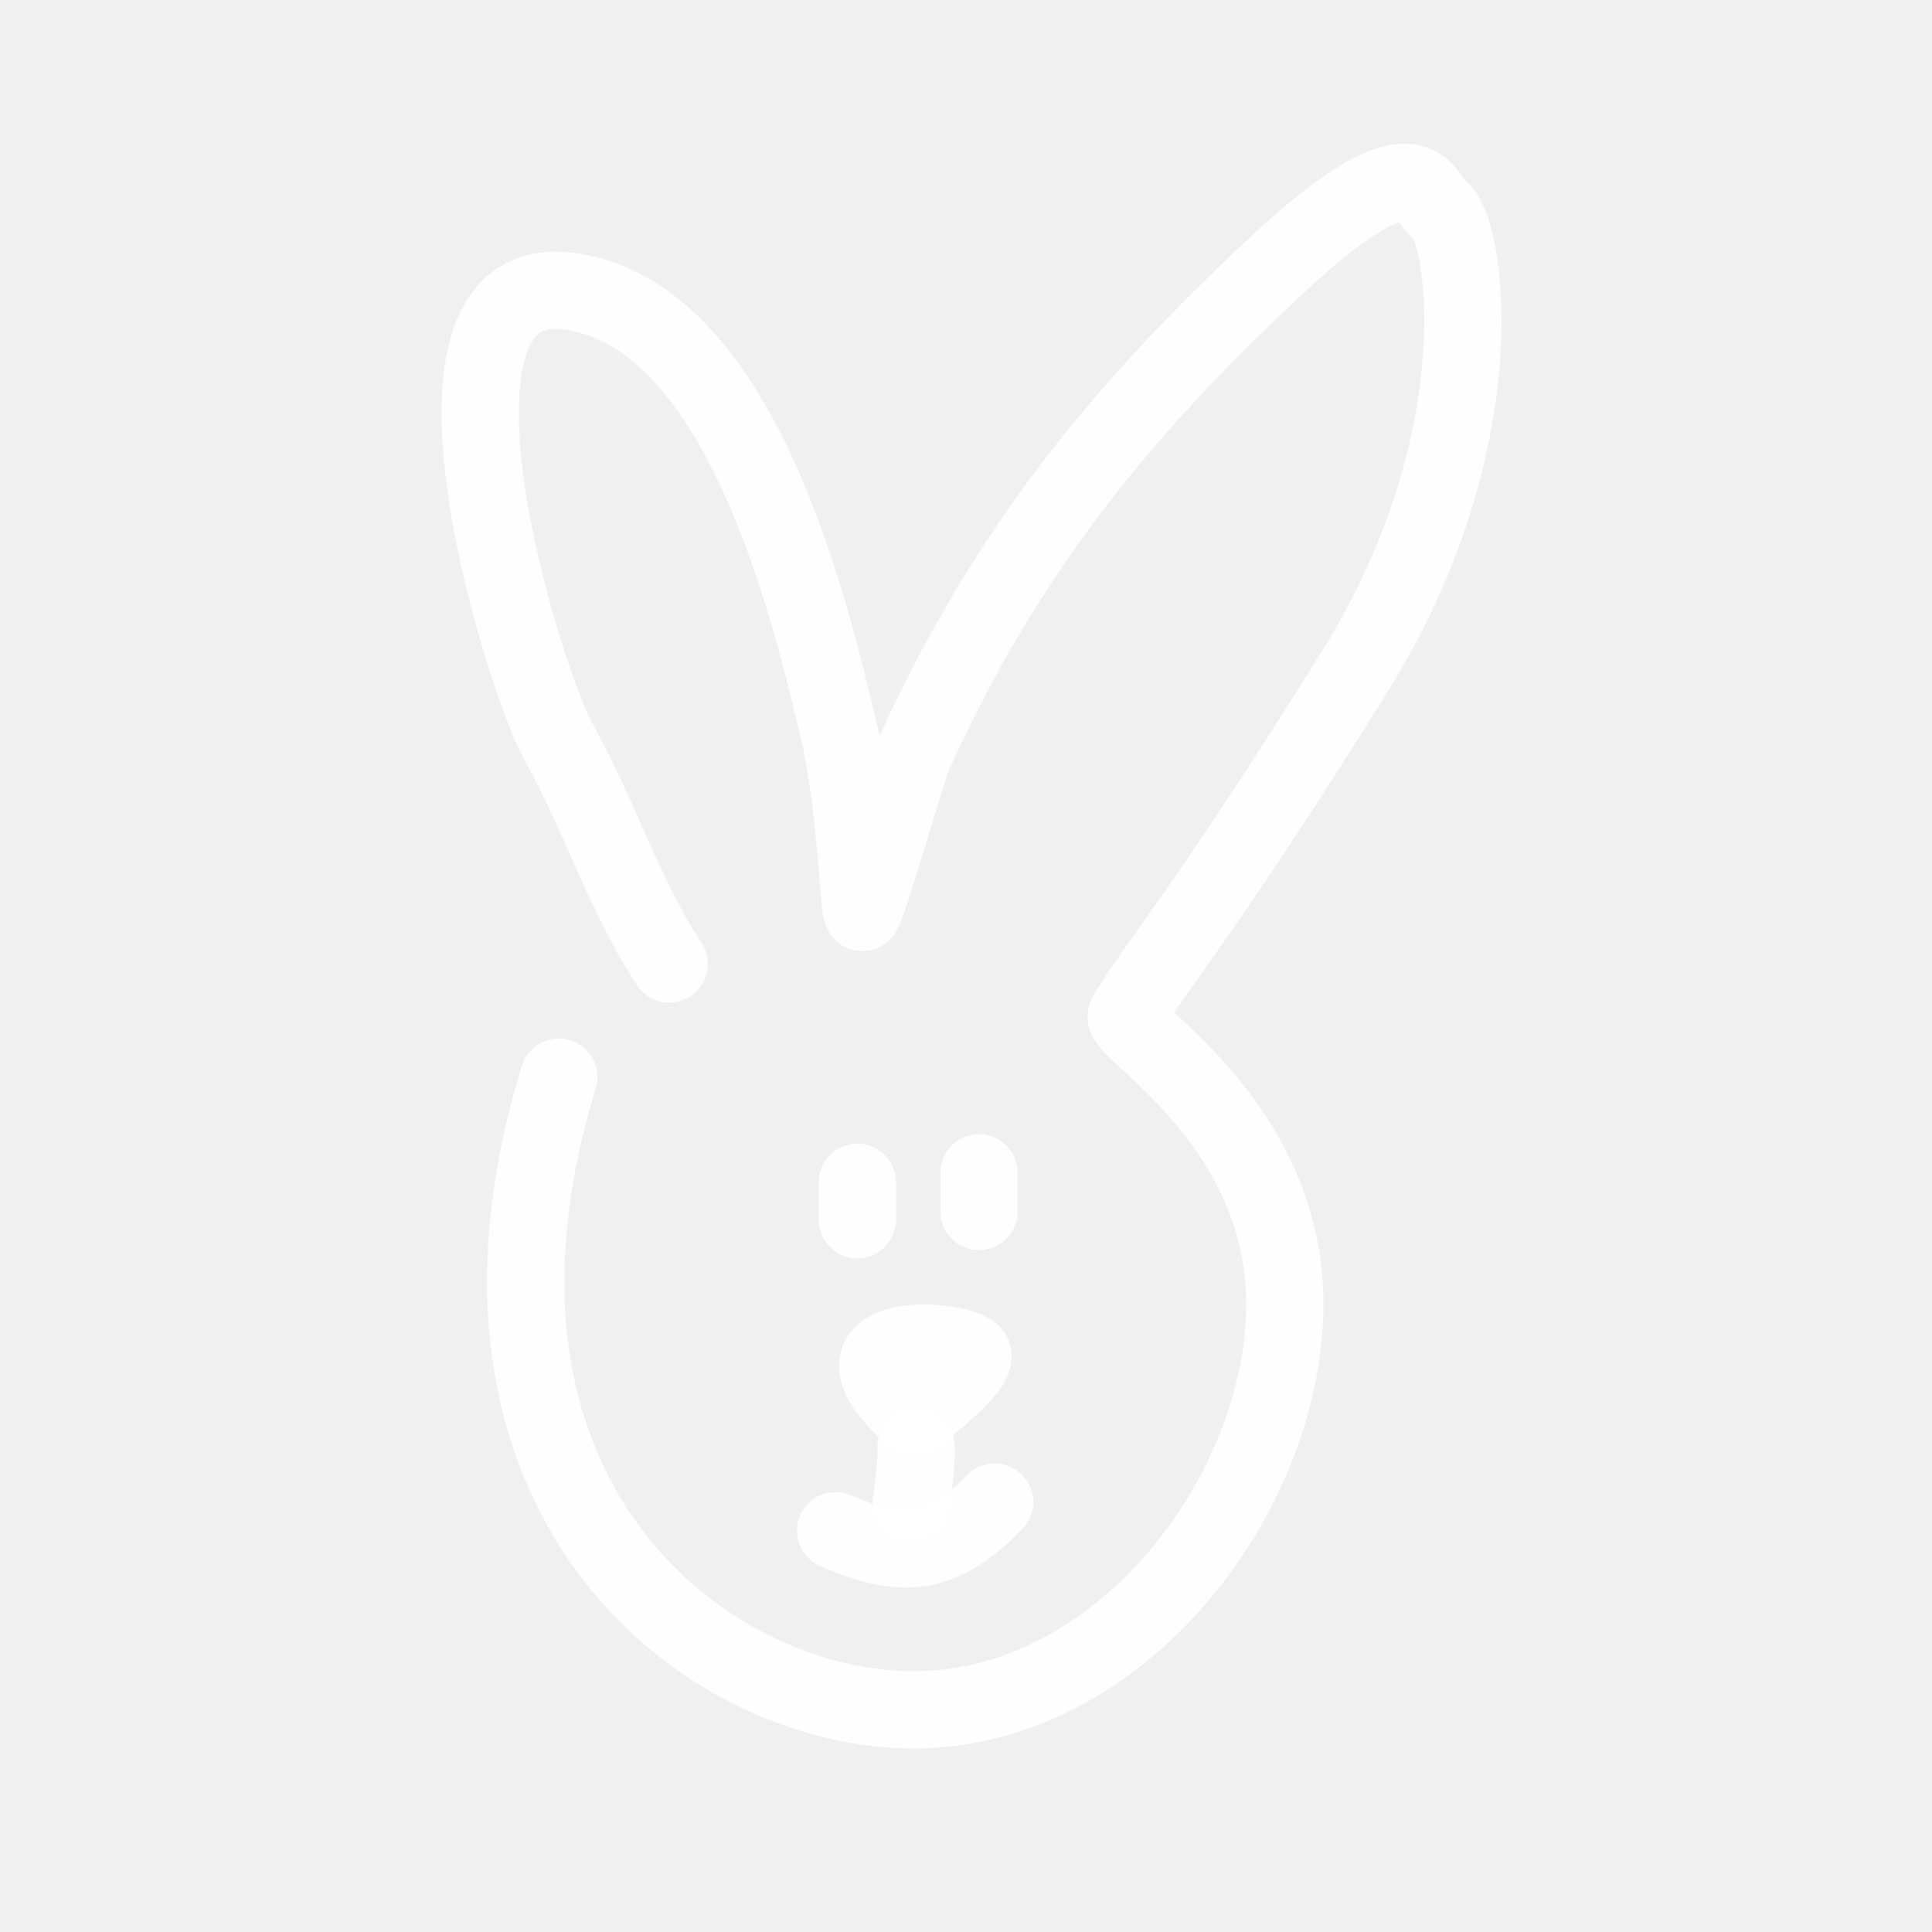
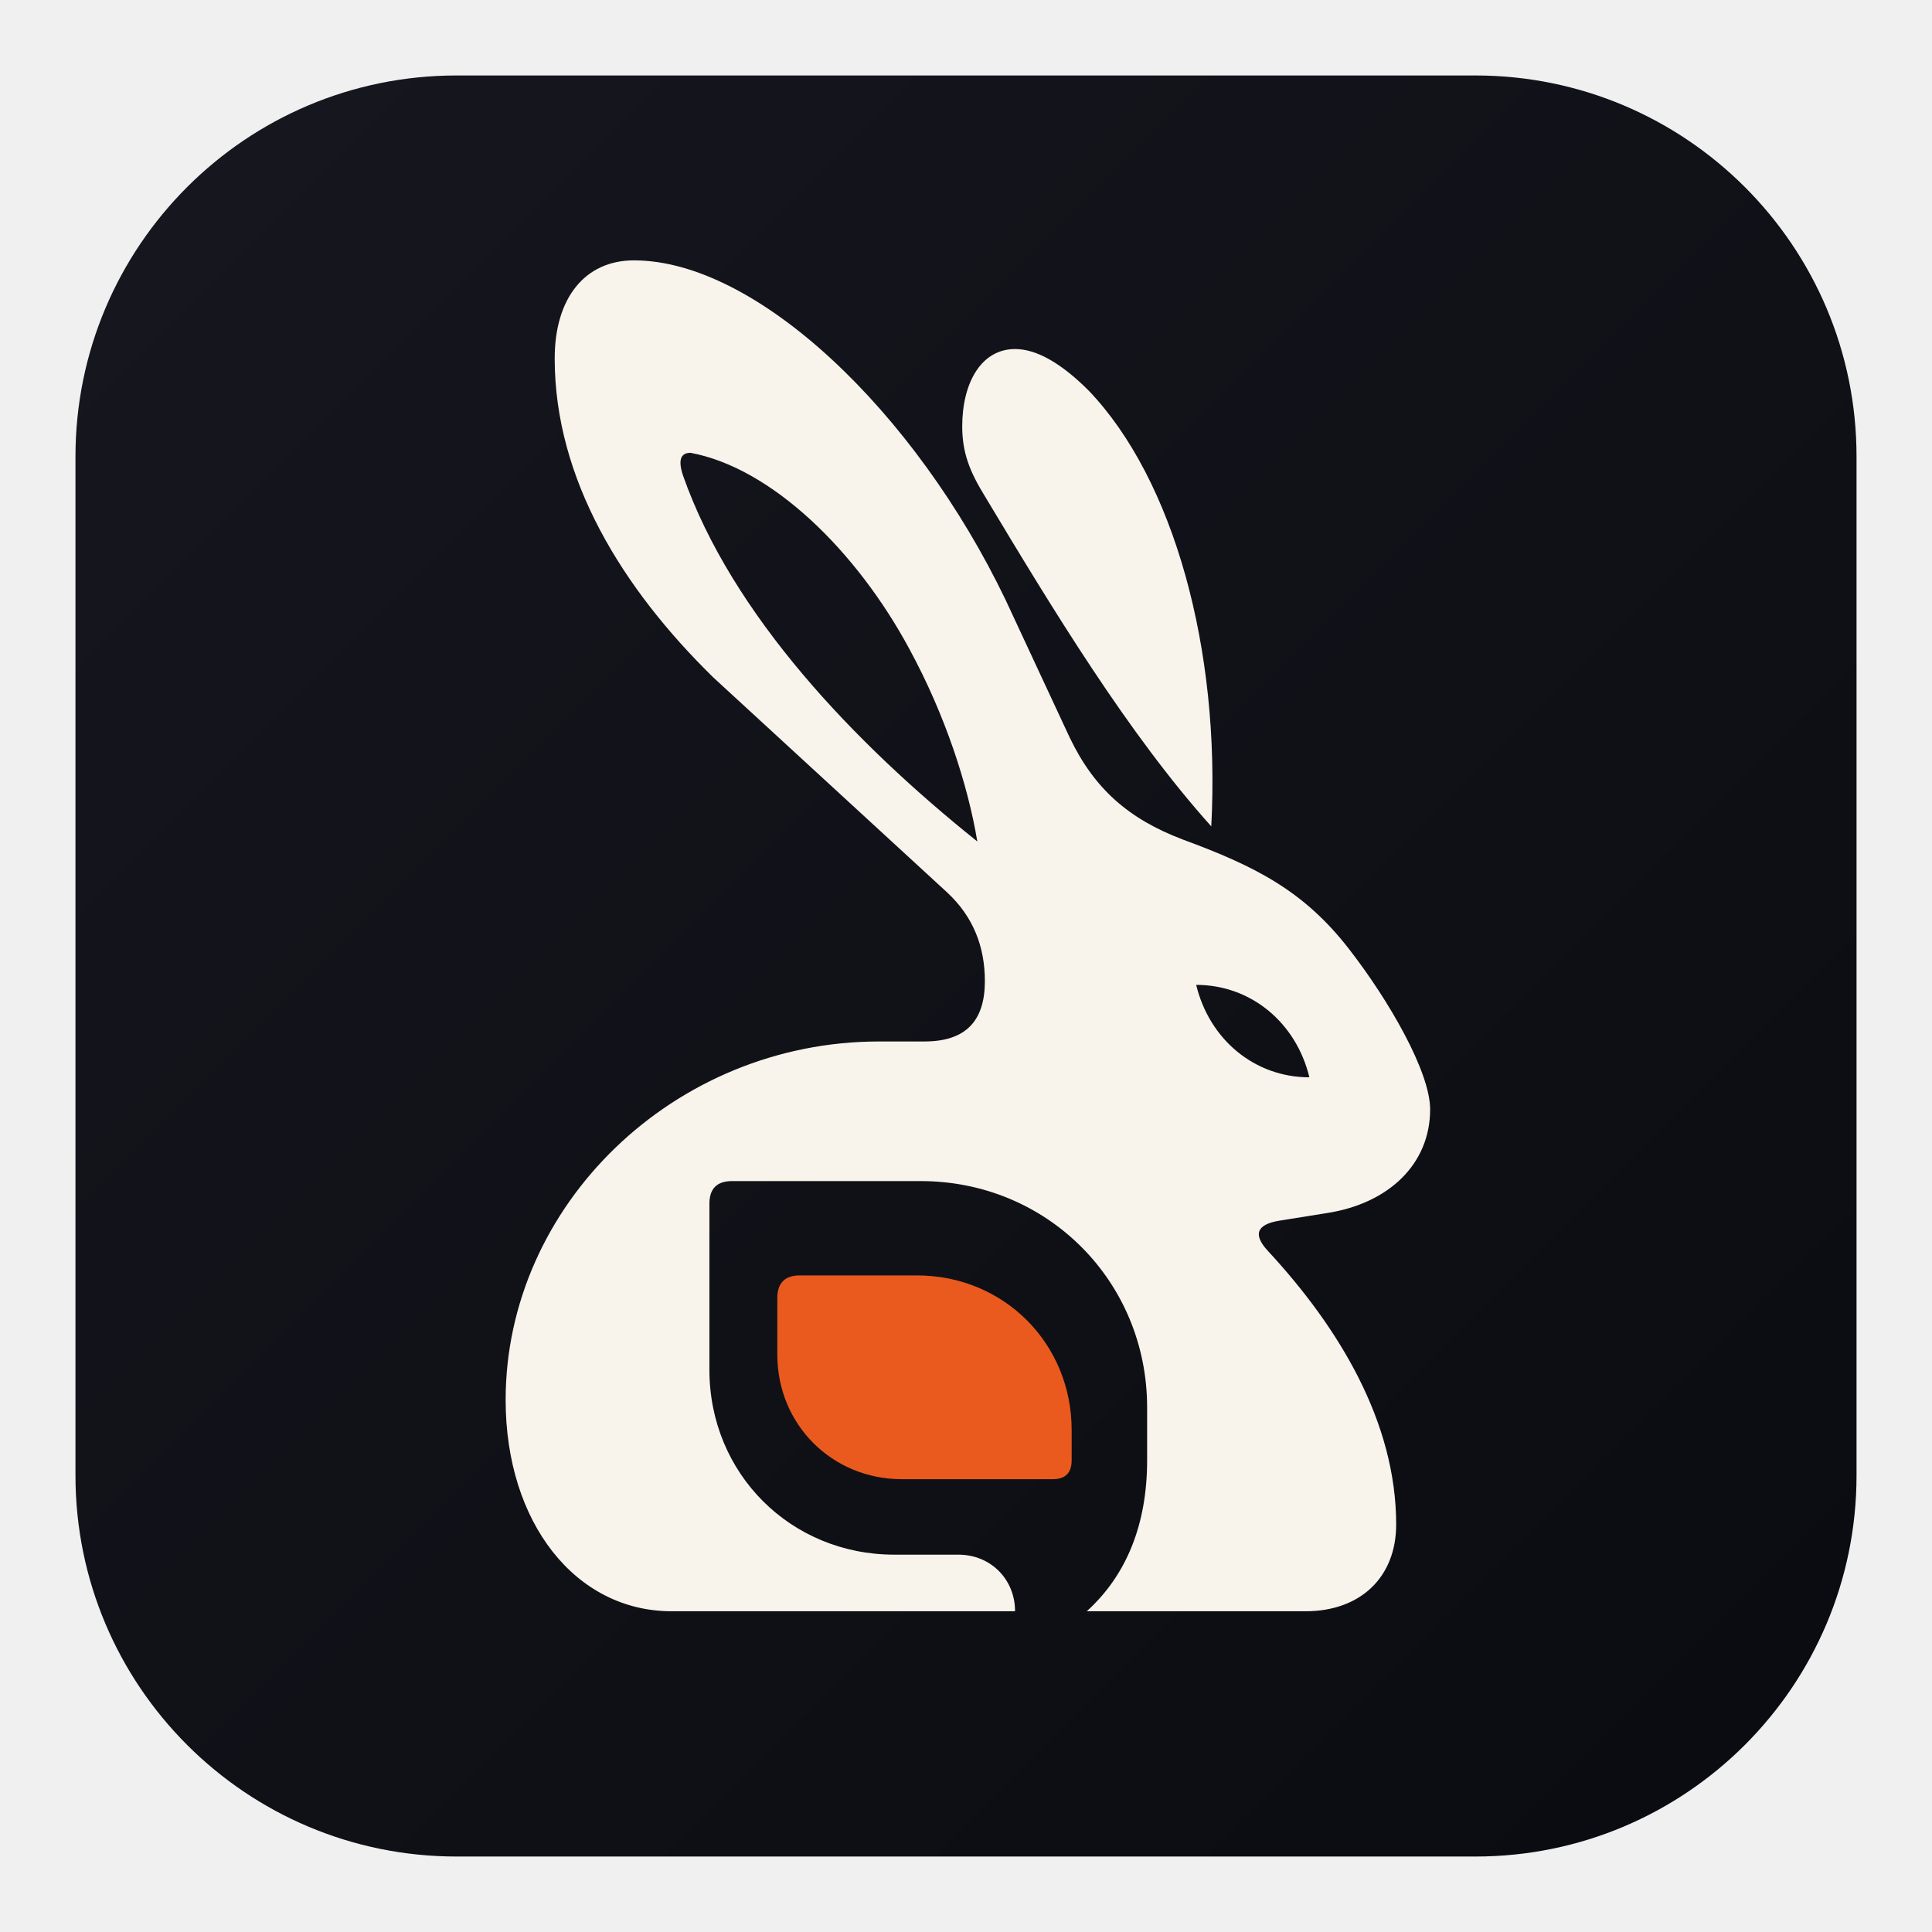
- <svg xmlns="http://www.w3.org/2000/svg" width="800px" height="800px" viewBox="0 0 400 400" fill="none" stroke="#ffffff">
-   <g id="SVGRepo_bgCarrier" stroke-width="0" />
-   <g id="SVGRepo_tracerCarrier" stroke-linecap="round" stroke-linejoin="round" />
-   <g id="SVGRepo_iconCarrier">
-     <path d="M138.546 199.585C129.21 185.366 124.071 168.661 115.695 153.711C108.408 140.713 81.699 55.099 118.14 60.324C152.857 65.305 167.3 124.197 173.643 151.253C177.301 166.857 177.793 188.937 178.538 188.937C179.302 188.937 187.99 158.732 189.151 156.169C208.696 113.002 233.224 84 264.239 55C295.254 26 295.106 42.081 297.699 43.121C303.278 45.362 311 90 280.5 139C250 188 239.59 199.585 233.224 210.233C231.519 213.085 266 232 266 270C266 308.999 232.304 354 189.152 354C146 354 89 310 115.695 223" stroke="#ffffff" stroke-opacity="0.9" stroke-width="16" stroke-linecap="round" stroke-linejoin="round" />
-     <path fill-rule="evenodd" clip-rule="evenodd" d="M189.445 293.566C167 274 200.454 277.316 201.396 280.512C202.237 283.361 191.731 291.141 189.445 293.566Z" stroke="#ffffff" stroke-opacity="0.9" stroke-width="16" stroke-linecap="round" stroke-linejoin="round" />
-     <path d="M173 316.91C186.916 322.974 194.976 322.245 205.94 311" stroke="#ffffff" stroke-opacity="0.9" stroke-width="16" stroke-linecap="round" stroke-linejoin="round" />
-     <path d="M189.65 299.518C189.794 303.558 189.129 307.336 188.67 311.144" stroke="#ffffff" stroke-opacity="0.9" stroke-width="16" stroke-linecap="round" stroke-linejoin="round" />
-     <path d="M177.504 252.514C177.504 249.929 177.504 247.348 177.504 244.763" stroke="#ffffff" stroke-opacity="0.9" stroke-width="16" stroke-linecap="round" stroke-linejoin="round" />
-     <path d="M202.693 250.826C202.693 248.163 202.693 245.495 202.693 242.826" stroke="#ffffff" stroke-opacity="0.9" stroke-width="16" stroke-linecap="round" stroke-linejoin="round" />
+ <svg xmlns="http://www.w3.org/2000/svg" viewBox="0 0 1024 1024" role="img" aria-labelledby="title desc">
+   <defs>
+     <linearGradient id="panel" x1="0" y1="0" x2="1" y2="1">
+       <stop offset="0" stop-color="#16171F" />
+       <stop offset=".55" stop-color="#101117" />
+       <stop offset="1" stop-color="#0A0B10" />
+     </linearGradient>
+   </defs>
+   <rect x="40" y="40" width="944" height="944" rx="202" fill="url(#panel)" />
+   <g fill="#F8F3EB">
+     <path fill-rule="evenodd" d="M 336 138 C 310 138 294 158 294 190 C 294 254 330 312 378 359 L 502 473 C 516 486 522 502 522 520 C 522 541 512 552 490 552 L 466 552 C 357 552 268 639 268 742 C 268 807 305 854 356 854 L 538 854 C 538 837 525 824 508 824 L 474 824 C 419 824 376 781 376 726 L 376 638 Q 376 626 388 626 L 488 626 C 555 626 608 679 608 746 L 608 774 C 608 808 597 835 576 854 L 692 854 C 721 854 740 836 740 808 C 740 754 710 704 672 663 Q 660 650 678 647 L 703 643 C 736 638 758 617 758 588 C 758 568 736 530 715 503 C 691 472 665 459 627 445 C 598 434 580 418 567 391 L 533 318 C 485 218 401 138 336 138 Z M 366 240 C 409 248 454 292 482 344 C 501 379 513 416 518 446 C 453 394 388 326 362 252 Q 358 240 366 240 Z M 634 522 C 663 522 687 542 694 571 C 665 571 641 551 634 522 Z" />
+     <path d="M 538 185 C 520 185 510 203 510 226 C 510 240 514 250 522 263 C 558 323 598 389 642 438 C 647 344 622 254 577 207 C 562 192 549 185 538 185 Z" />
  </g>
+   <path fill="#EA5A1E" d="M 424 676 L 486 676 C 532 676 568 712 568 758 L 568 774 Q 568 784 558 784 L 478 784 C 441 784 412 755 412 718 L 412 688 Q 412 676 424 676 Z" />
</svg>
